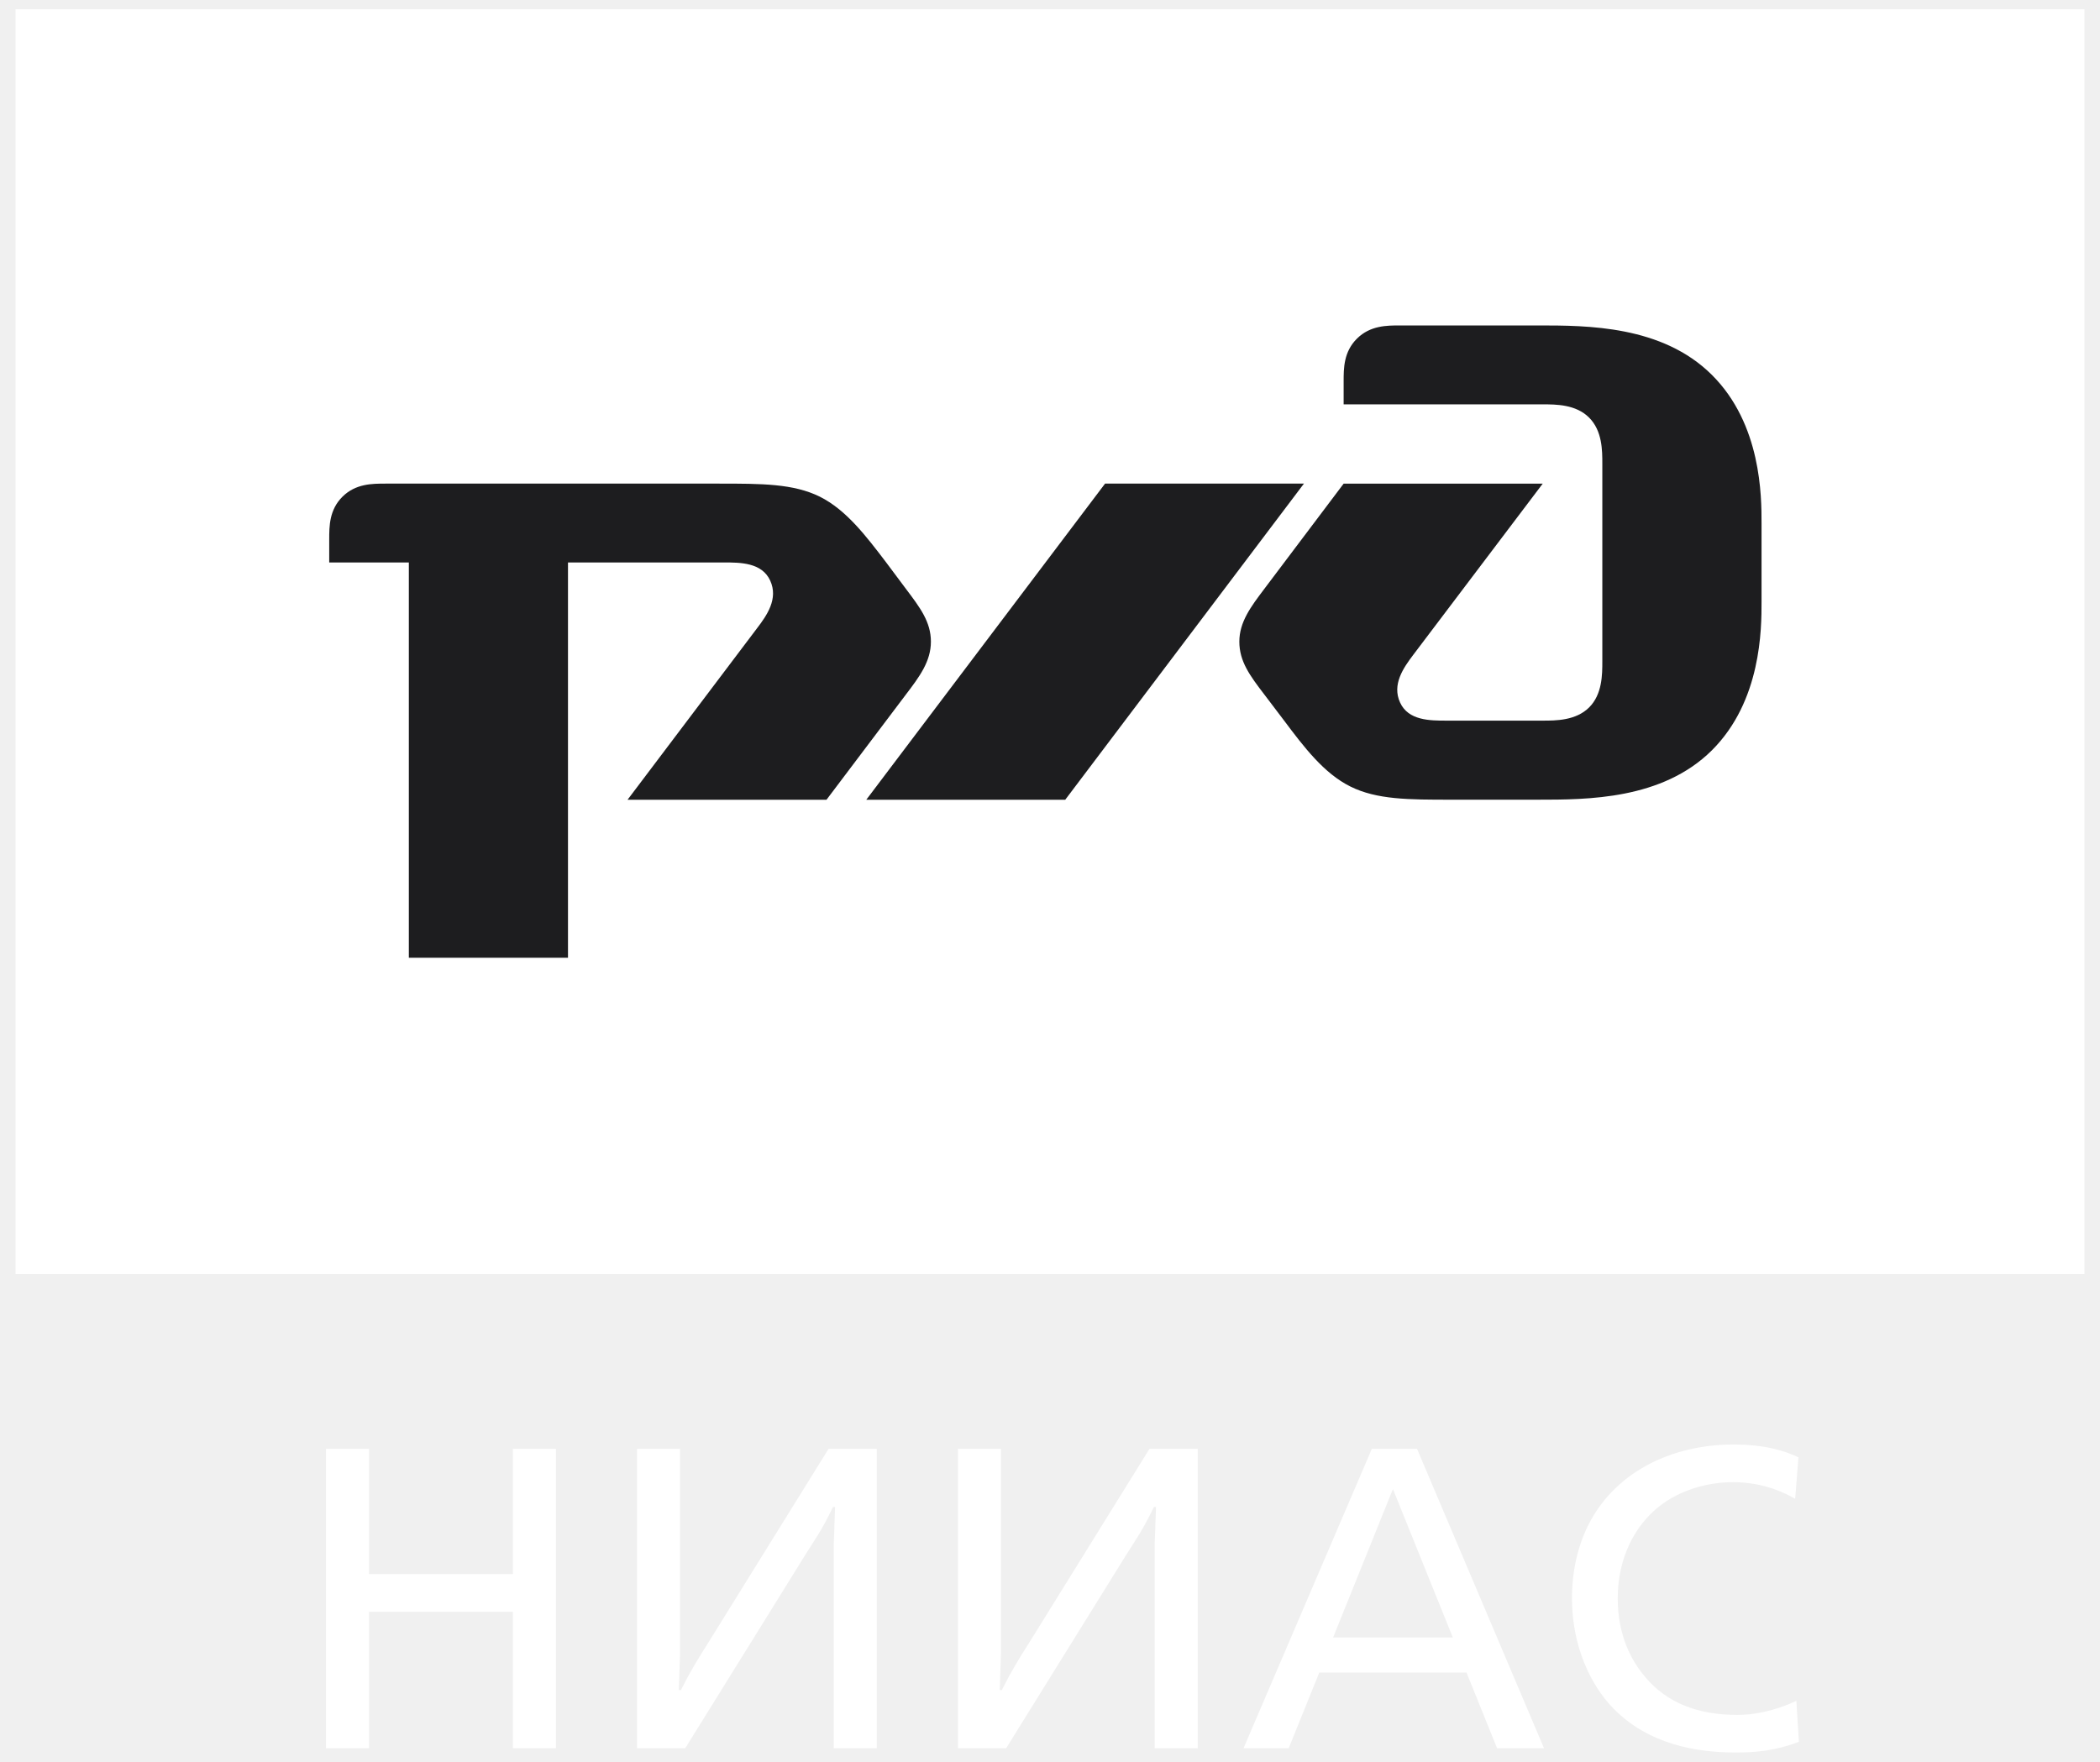
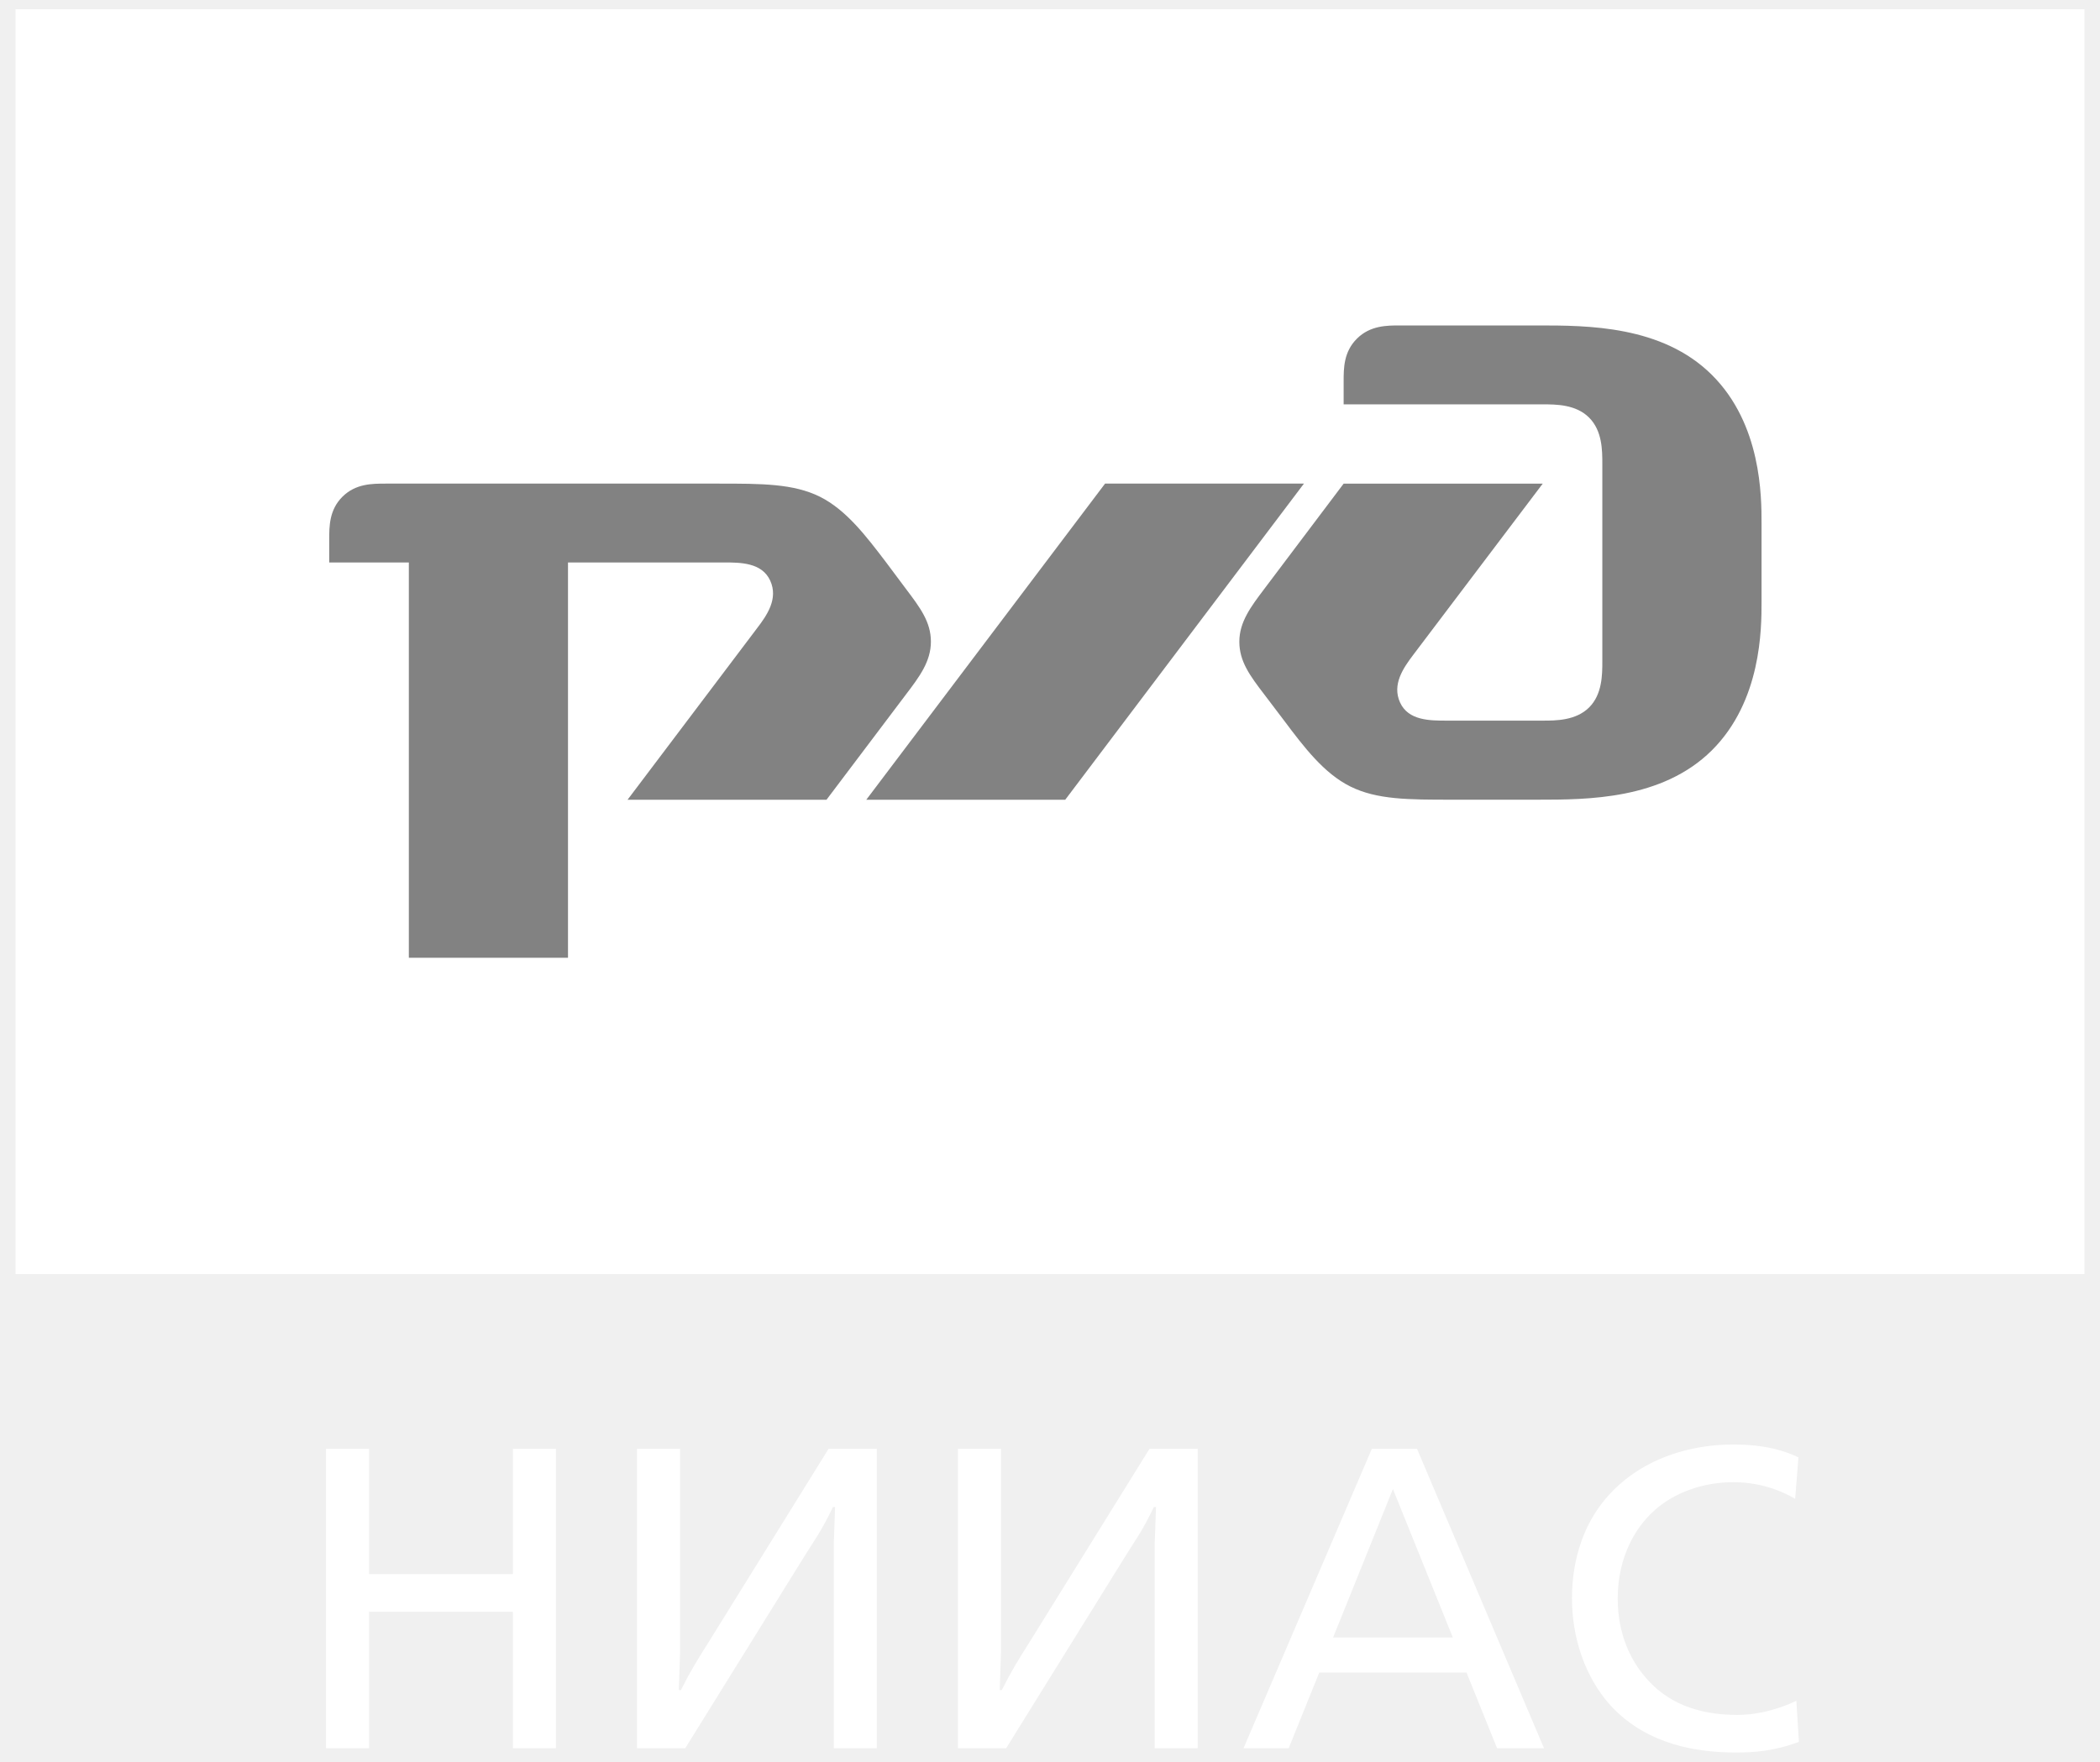
<svg xmlns="http://www.w3.org/2000/svg" width="87" height="73" viewBox="0 0 87 73" fill="none">
  <path d="M86.355 0.383H0.645V52.792H86.355V0.383Z" fill="white" />
-   <path d="M55.665 15.803V16.755H63.913C64.459 16.755 65.287 16.755 65.833 17.303C66.382 17.849 66.382 18.665 66.382 19.217V27.404C66.382 27.947 66.382 28.772 65.833 29.315C65.284 29.86 64.456 29.86 63.913 29.86H59.929C59.24 29.86 58.346 29.86 58.003 29.11C57.66 28.36 58.14 27.675 58.552 27.13L63.913 20.04H55.665L52.375 24.406C51.823 25.138 51.344 25.771 51.344 26.588C51.344 27.407 51.783 27.998 52.375 28.772L53.2 29.86C54.018 30.951 54.846 32.045 55.944 32.59C57.045 33.136 58.349 33.136 60.135 33.136H63.707C65.763 33.136 68.859 33.136 70.918 31.093C72.978 29.044 72.978 26.042 72.978 24.948V21.673C72.978 20.579 72.978 17.578 70.918 15.531C68.859 13.485 65.763 13.485 63.707 13.485H58.003C57.457 13.485 56.769 13.485 56.22 14.028C55.665 14.576 55.665 15.257 55.665 15.803Z" fill="#1D1D1F" />
-   <path d="M45.781 20.039H54.02L44.131 33.138H35.889L45.781 20.039Z" fill="#1D1D1F" />
-   <path d="M13.639 22.353C13.639 21.808 13.639 21.127 14.188 20.581C14.736 20.039 15.422 20.039 15.974 20.039H29.778C31.561 20.039 32.868 20.039 33.965 20.581C35.063 21.13 35.888 22.221 36.716 23.309L37.535 24.405C38.12 25.18 38.566 25.771 38.566 26.587C38.566 27.407 38.09 28.043 37.535 28.772L34.241 33.138H25.999L31.358 26.039C31.773 25.496 32.252 24.812 31.909 24.059C31.564 23.306 30.672 23.306 29.981 23.306H23.531V39.687H16.938V23.306H13.639V22.353Z" fill="#1D1D1F" />
+   <path d="M55.665 15.803V16.755H63.913C64.459 16.755 65.287 16.755 65.833 17.303C66.382 17.849 66.382 18.665 66.382 19.217V27.404C66.382 27.947 66.382 28.772 65.833 29.315C65.284 29.86 64.456 29.86 63.913 29.86H59.929C59.24 29.86 58.346 29.86 58.003 29.11C57.66 28.36 58.14 27.675 58.552 27.13L63.913 20.04H55.665L52.375 24.406C51.823 25.138 51.344 25.771 51.344 26.588C51.344 27.407 51.783 27.998 52.375 28.772L53.2 29.86C54.018 30.951 54.846 32.045 55.944 32.59C57.045 33.136 58.349 33.136 60.135 33.136H63.707C65.763 33.136 68.859 33.136 70.918 31.093C72.978 29.044 72.978 26.042 72.978 24.948V21.673C72.978 20.579 72.978 17.578 70.918 15.531C68.859 13.485 65.763 13.485 63.707 13.485H58.003C57.457 13.485 56.769 13.485 56.22 14.028C55.665 14.576 55.665 15.257 55.665 15.803Z" fill="#828282" />
+   <path d="M45.781 20.039H54.02L44.131 33.138H35.889L45.781 20.039Z" fill="#828282" />
+   <path d="M13.639 22.353C13.639 21.808 13.639 21.127 14.188 20.581C14.736 20.039 15.422 20.039 15.974 20.039H29.778C31.561 20.039 32.868 20.039 33.965 20.581C35.063 21.13 35.888 22.221 36.716 23.309L37.535 24.405C38.12 25.18 38.566 25.771 38.566 26.587C38.566 27.407 38.09 28.043 37.535 28.772L34.241 33.138H25.999L31.358 26.039C31.773 25.496 32.252 24.812 31.909 24.059C31.564 23.306 30.672 23.306 29.981 23.306H23.531V39.687H16.938V23.306H13.639V22.353Z" fill="#828282" />
  <path d="M13.506 60.033H15.289V65.225H21.248V60.033H23.031V72.439H21.248V66.786H15.289V72.439H13.506V60.033Z" fill="white" />
-   <path d="M26.391 60.033H28.174V68.489L28.122 70.029H28.21C28.638 69.179 28.889 68.79 29.335 68.079L34.327 60.033H36.325V72.439H34.542V63.984L34.596 62.444H34.509C34.045 63.417 33.76 63.791 33.383 64.394L28.389 72.439H26.391V60.033Z" fill="white" />
-   <path d="M39.685 60.033H41.469V68.489L41.417 70.029H41.505C41.933 69.179 42.184 68.79 42.63 68.079L47.622 60.033H49.62V72.439H47.837V63.984L47.892 62.444H47.803C47.34 63.417 47.054 63.791 46.678 64.394L41.684 72.439H39.685V60.033Z" fill="white" />
+   <path d="M26.391 60.033H28.174V68.489L28.122 70.029H28.21C28.638 69.179 28.889 68.79 29.335 68.079L34.327 60.033H36.325V72.439H34.542V63.984L34.596 62.444H34.509C34.045 63.417 33.76 63.791 33.383 64.394L28.389 72.439H26.391V60.033V60.033Z" fill="white" />
+   <path d="M39.685 60.033H41.469V68.489L41.417 70.029H41.505C41.933 69.179 42.184 68.79 42.63 68.079L47.622 60.033H49.62V72.439H47.837V63.984L47.892 62.444H47.803C47.34 63.417 47.054 63.791 46.678 64.394L41.684 72.439H39.685V60.033V60.033Z" fill="white" />
  <path d="M56.834 60.033H58.705L63.966 72.439H62.022L60.755 69.302H54.656L53.389 72.439H51.518L56.834 60.033ZM57.707 61.7L55.229 67.85H60.188L57.707 61.7Z" fill="white" />
  <path d="M74.371 62.106C73.586 61.645 72.694 61.416 71.802 61.416C70.699 61.416 69.592 61.754 68.752 62.408C67.754 63.188 67.02 64.517 67.02 66.238C67.02 67.745 67.575 68.826 68.197 69.534C69.052 70.526 70.283 71.059 71.975 71.059C72.582 71.059 73.44 70.936 74.42 70.475L74.526 72.174C73.492 72.566 72.652 72.617 71.921 72.617C70.262 72.617 68.3 72.28 66.838 70.791C65.91 69.836 65.125 68.239 65.125 66.22C65.125 64.927 65.446 62.745 67.445 61.221C68.731 60.244 70.335 59.855 71.796 59.855C73.152 59.855 73.937 60.121 74.507 60.386L74.371 62.106Z" fill="white" />
</svg>
